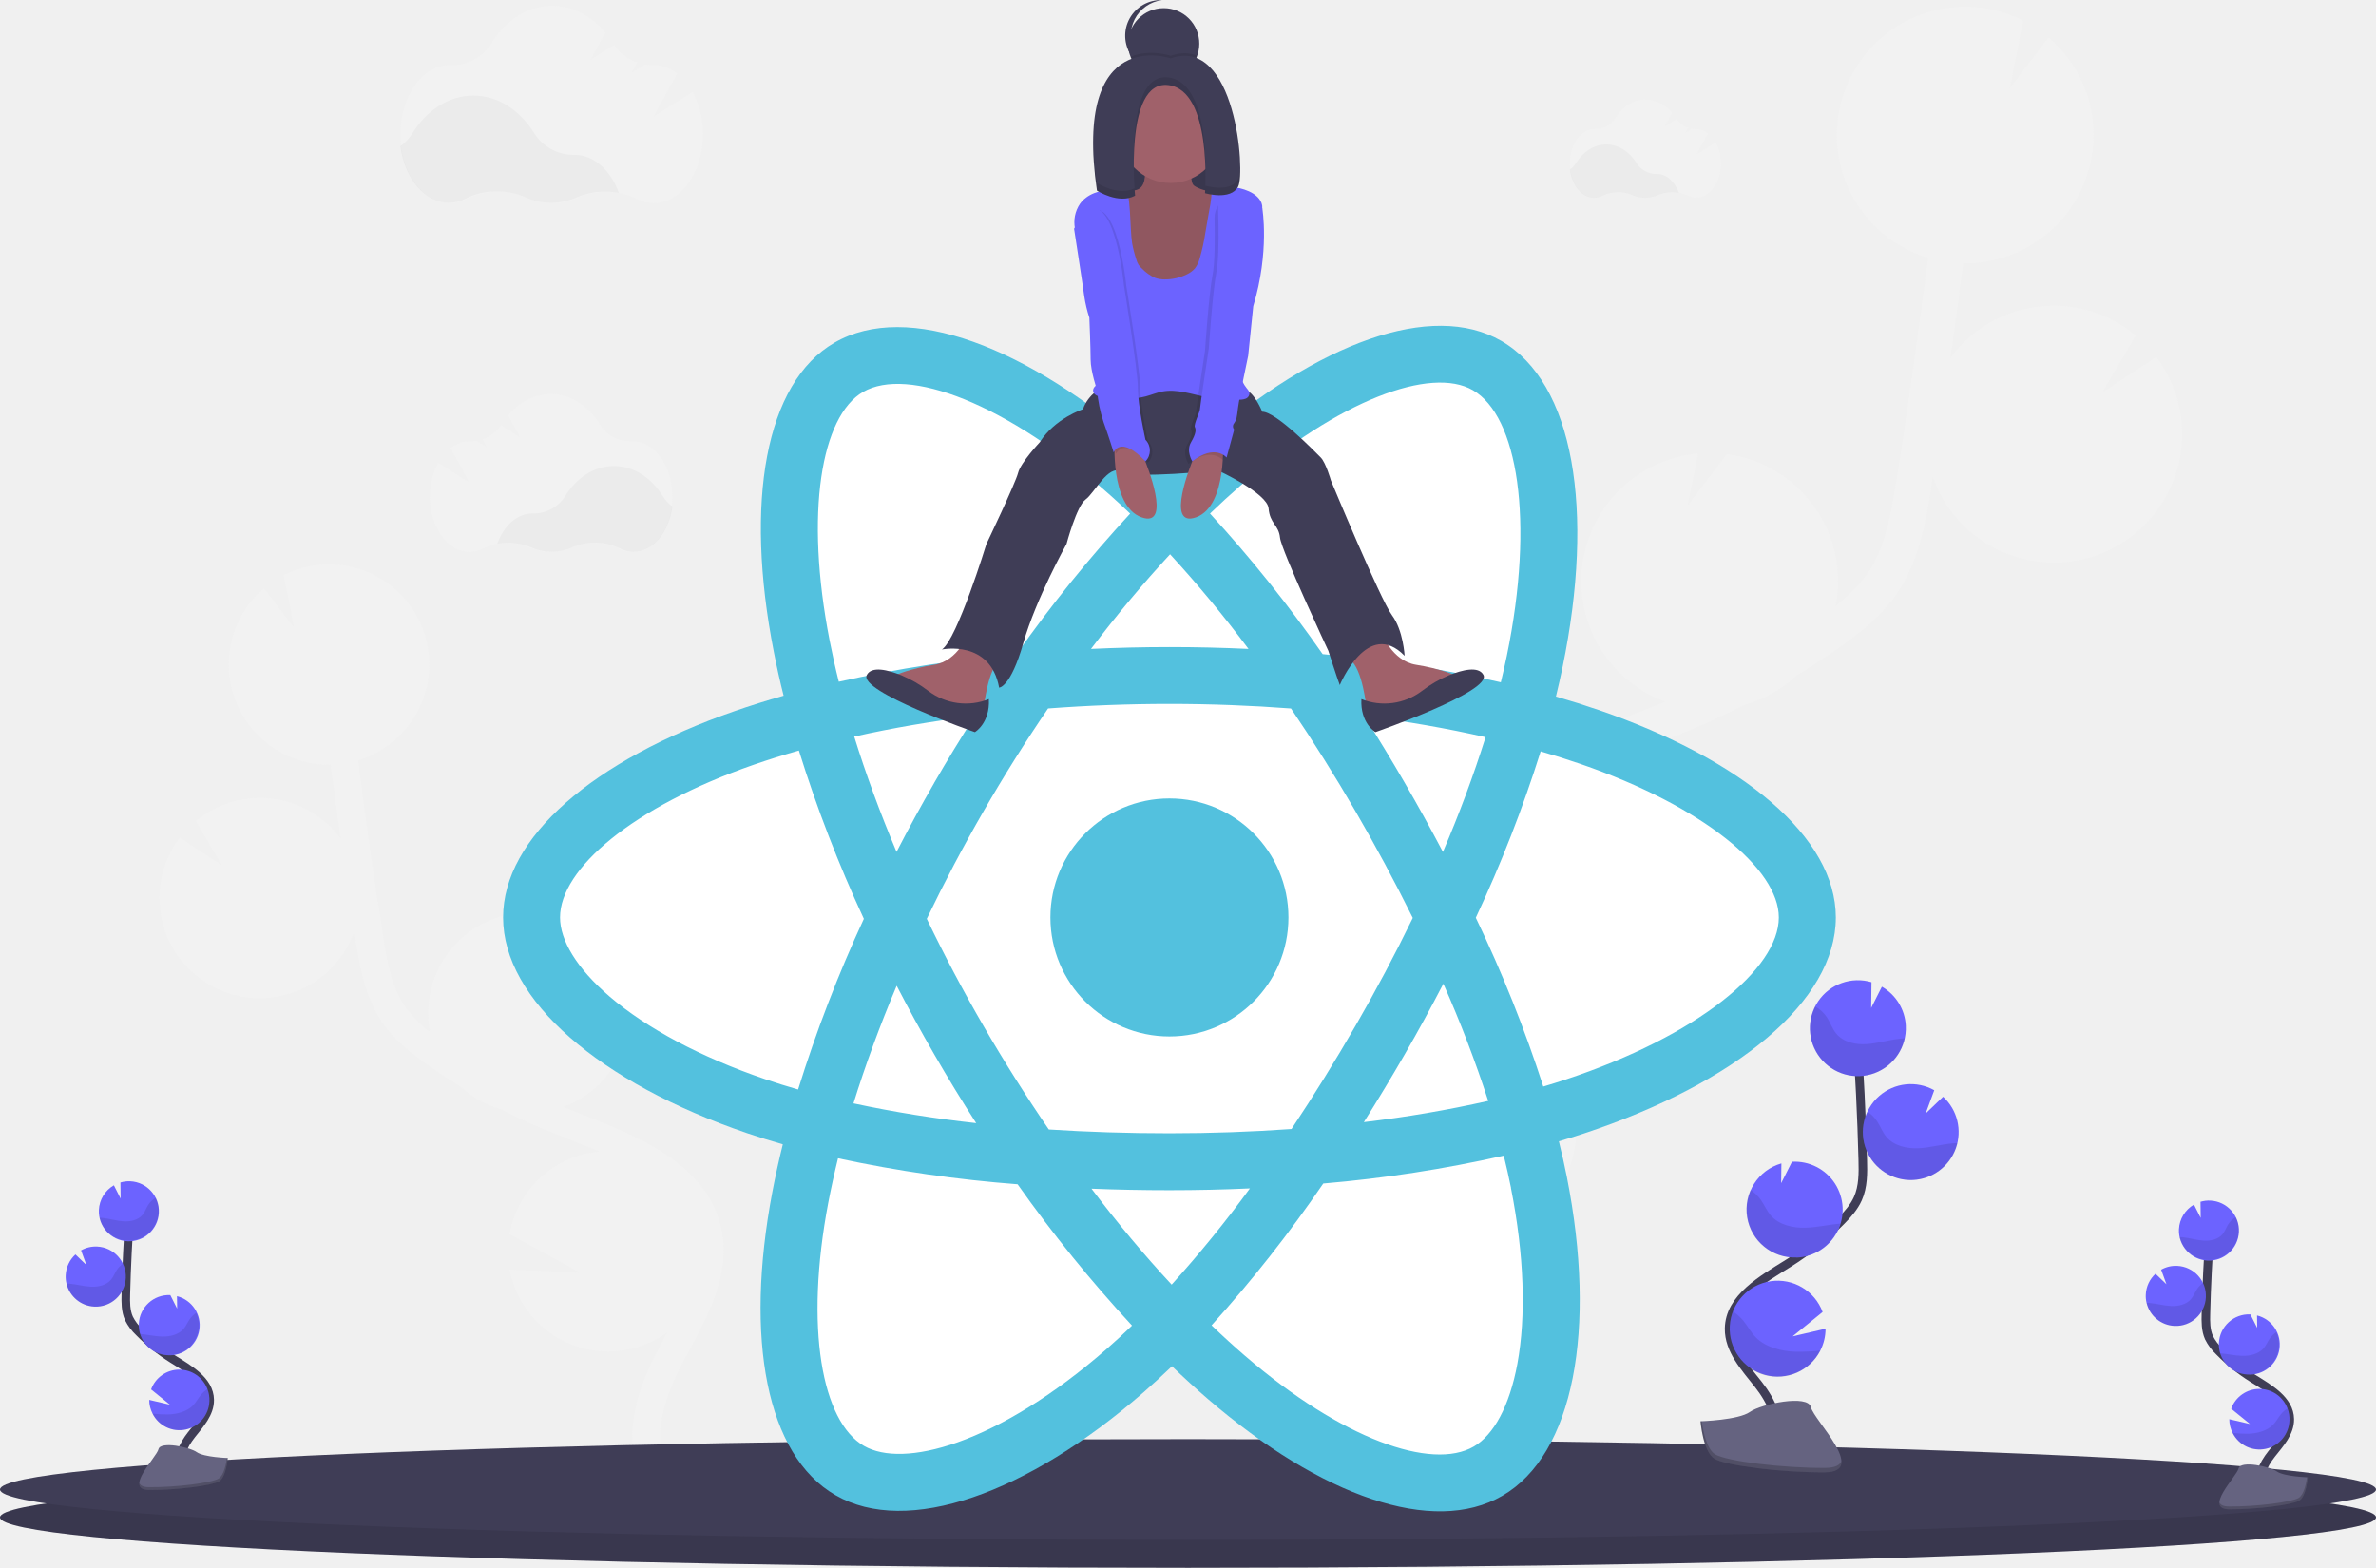
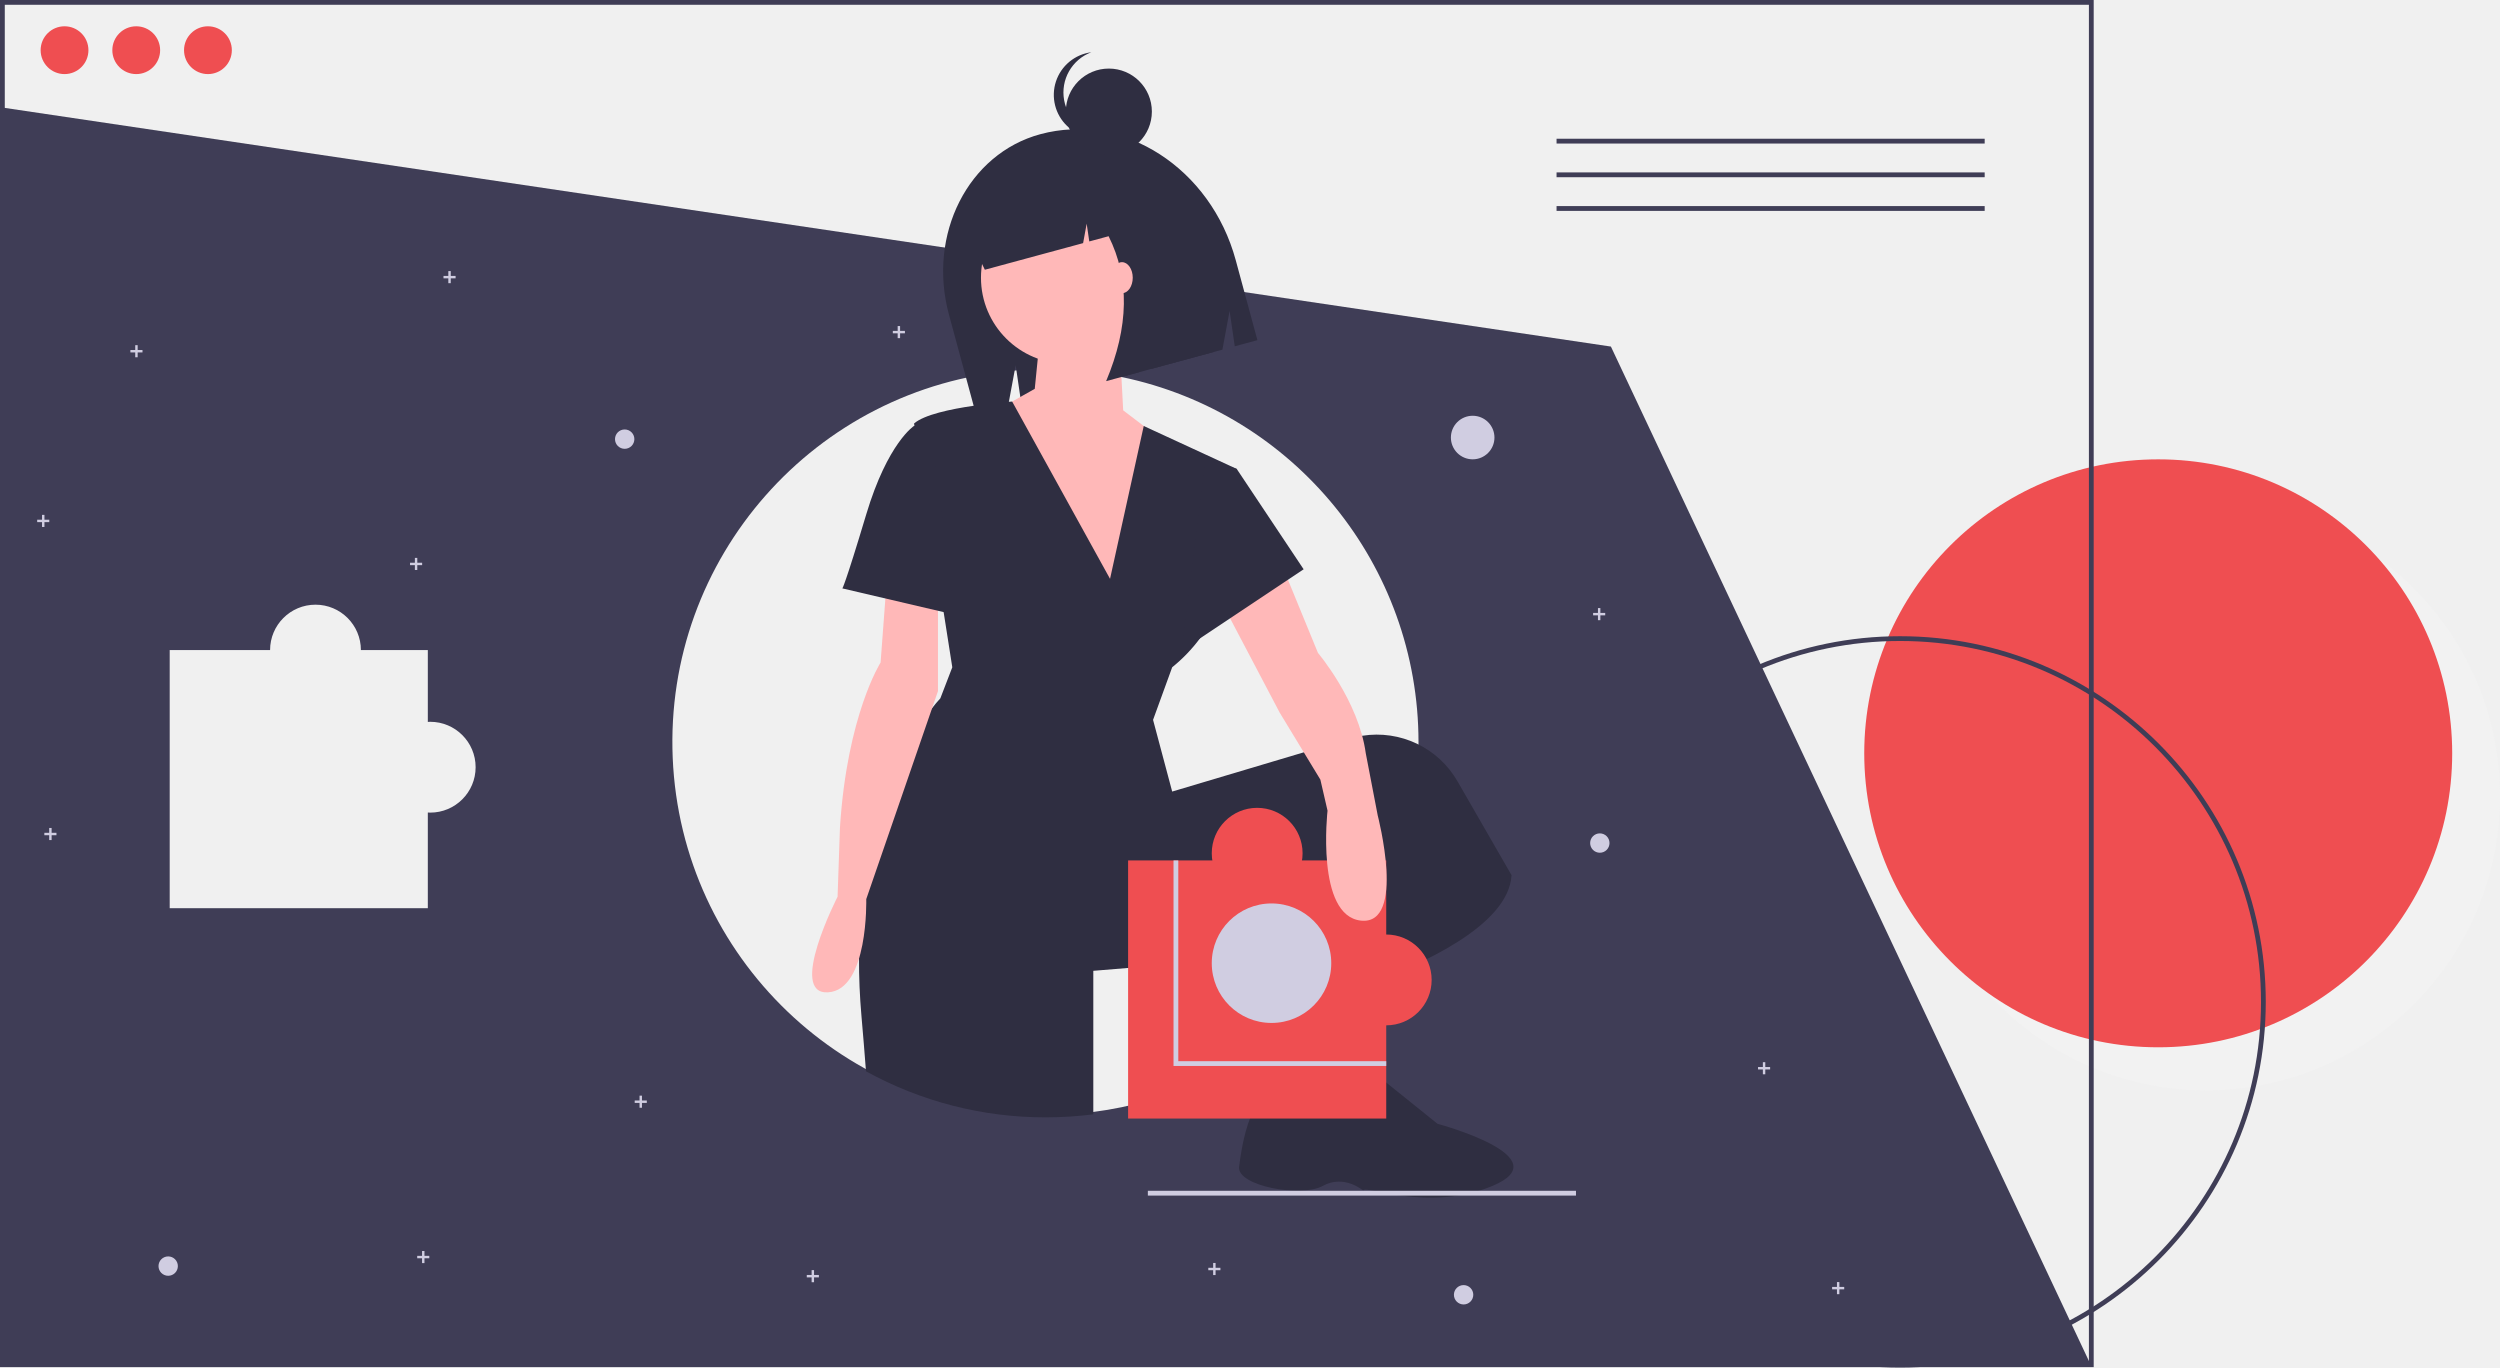
- <svg xmlns="http://www.w3.org/2000/svg" id="a75d69e6-d07c-4db3-9c83-72b2470e5561" data-name="Layer 1" width="1108" height="731.18" viewBox="0 0 1108 731.18">
-   <path d="M813.68,415.2l6.89-2.7c.66-.26,1.31-.54,2-.81a59.85,59.85,0,0,1,15.28-115.77l-4.8,24.2,18.22-23.92.16,0a59.87,59.87,0,0,1,51.16,67.45c-.15,1.13-.39,2.23-.6,3.34,5.61-4.43,10.87-9.32,14.81-15,8-11.54,10.71-25.76,13.47-43.17,5.47-34.48,10.4-69.34,14.84-104.18a59.83,59.83,0,0,1-42-65.36c.25-1.82.6-3.59,1-5.34.1-.44.2-.88.31-1.31.43-1.69.91-3.35,1.47-5,.09-.27.21-.52.3-.78.5-1.37,1-2.72,1.65-4,.22-.5.44-1,.67-1.47.69-1.43,1.42-2.83,2.22-4.19.27-.45.56-.88.83-1.33.62-1,1.27-2,1.94-2.93.36-.5.71-1,1.08-1.49l.27-.39,0,0a59.81,59.81,0,0,1,74.64-17l-6.24,31.49,18-23.64a59.5,59.5,0,0,1,16.32,68.62h.07c-.17.4-.38.78-.55,1.18-.33.74-.67,1.47-1,2.2-.46.93-1,1.84-1.45,2.74-.38.68-.75,1.36-1.16,2-.59,1-1.23,1.9-1.87,2.83-.38.54-.73,1.1-1.12,1.63-1,1.39-2.12,2.72-3.26,4-.4.45-.83.86-1.25,1.3-.81.86-1.62,1.71-2.48,2.52-.53.5-1.09,1-1.64,1.46-.79.7-1.6,1.38-2.43,2-.59.47-1.19.92-1.79,1.36-.87.63-1.75,1.22-2.64,1.81-.6.39-1.2.78-1.81,1.15-1,.61-2.05,1.17-3.1,1.72-.53.27-1,.57-1.59.83-1.58.77-3.2,1.48-4.85,2.11-.31.12-.64.21-.95.32-1.38.5-2.77,1-4.18,1.35-.61.17-1.23.31-1.85.46-1.15.28-2.31.54-3.48.76q-1,.18-2.07.33c-1.15.17-2.31.3-3.48.4-.69.06-1.37.12-2.07.16-1.26.06-2.53.07-3.8.06a2.08,2.08,0,0,0-.25,0q-2.82,22-5.92,44A59.82,59.82,0,0,1,1042,240.88l-15.68,26.58,25.21-16.59a59.68,59.68,0,0,1,11.5,44.16,58.76,58.76,0,0,1-4.5,15.94,59.83,59.83,0,0,1-111.19-4c-.23,1.48-.45,3-.68,4.46-2.44,15.35-5.47,34.46-16.23,50-7.29,10.56-17.33,18.36-27.09,25.22q-9.52,6.7-19.48,12.77a59.85,59.85,0,0,1-24.53,13.74q-16,8.19-32.69,14.81l-6.95,2.72c-6.25,2.44-12.65,4.94-19,7.6,1,.09,2,.17,3,.3a59.9,59.9,0,0,1,50.86,49.05l-42.31,23.11,42.18-1.89A59.16,59.16,0,0,1,843,534.54a59.87,59.87,0,0,1-82.7,11.74l2.1,3.91c1.4,2.58,2.78,5.15,4.12,7.7,18.33,34.74,19.66,64.74,3.75,84.49l-13-10.45c15.49-19.22,3.2-49.77-5.5-66.27-1.32-2.5-2.68-5-4-7.56C736,536.27,722.65,511.53,728,485.2,736,445.5,779.05,428.7,813.68,415.2Z" transform="translate(-46 -84.41)" fill="#f2f2f2" />
-   <path d="M315.6,603.42l-5.38-2.11c-.52-.2-1-.43-1.54-.63a46.75,46.75,0,0,0-11.94-90.42l3.75,18.9-14.22-18.68h-.13a46.76,46.76,0,0,0-40,52.68c.12.89.31,1.74.47,2.61a55.84,55.84,0,0,1-11.56-11.73c-6.23-9-8.37-20.12-10.53-33.71C220.29,493.4,216.45,466.18,213,439a46.72,46.72,0,0,0,32.77-51.05c-.2-1.42-.47-2.8-.79-4.17l-.24-1c-.34-1.32-.71-2.62-1.15-3.88-.07-.21-.16-.41-.24-.61-.39-1.07-.82-2.12-1.28-3.15-.18-.38-.35-.77-.53-1.15-.54-1.11-1.11-2.2-1.73-3.26-.21-.36-.44-.7-.65-1-.49-.78-1-1.55-1.52-2.29-.28-.39-.55-.79-.84-1.17l-.21-.3h0a46.76,46.76,0,0,0-58.29-13.32l4.88,24.6-14.07-18.46a46.48,46.48,0,0,0-12.75,53.59h-.05c.13.31.29.61.43.92.26.58.52,1.15.8,1.72q.54,1.08,1.14,2.13c.29.54.58,1.07.9,1.59.46.75,1,1.48,1.46,2.21.3.42.57.86.88,1.27.8,1.08,1.65,2.12,2.54,3.13.31.35.65.67,1,1,.63.67,1.27,1.33,1.94,2,.41.4.85.77,1.28,1.14q.93.83,1.89,1.59c.46.36.93.71,1.4,1.06.68.49,1.37,1,2.06,1.41.47.31.94.61,1.42.9.79.48,1.6.91,2.42,1.34.42.22.82.45,1.24.66,1.24.6,2.5,1.15,3.79,1.64.24.1.5.16.74.25,1.07.39,2.16.75,3.27,1.06.47.13,1,.24,1.44.35.9.22,1.8.43,2.72.6l1.61.26c.9.13,1.81.23,2.72.31.54.05,1.07.09,1.62.12,1,.05,2,.06,3,.05h.19q2.2,17.22,4.62,34.41a46.71,46.71,0,0,0-67.48-8.14L149.49,488l-19.68-12.95a46.57,46.57,0,0,0-9,34.49A45.8,45.8,0,0,0,124.34,522a46.73,46.73,0,0,0,86.84-3.12c.18,1.15.35,2.32.53,3.48,1.9,12,4.27,26.92,12.67,39.08,5.7,8.24,13.54,14.33,21.16,19.69q7.44,5.24,15.21,10a46.88,46.88,0,0,0,19.16,10.74c8.32,4.26,16.84,8.14,25.54,11.56l5.42,2.13c4.88,1.9,9.88,3.85,14.81,5.93-.78.07-1.57.13-2.36.24A46.77,46.77,0,0,0,283.6,660l33,18-32.94-1.47a46.78,46.78,0,0,0,73.57,29.2c-.55,1-1.09,2-1.64,3.05-1.09,2-2.17,4-3.22,6-14.31,27.13-15.35,50.57-2.92,66l10.13-8.16c-12.1-15-2.5-38.87,4.3-51.76,1-1.95,2.09-3.92,3.16-5.9,9.19-17,19.61-36.37,15.46-56.94C376.29,627.08,342.64,614,315.6,603.42Z" transform="translate(-46 -84.41)" fill="#f2f2f2" />
-   <ellipse cx="554" cy="707.68" rx="554" ry="23.5" fill="#3f3d56" />
-   <ellipse cx="554" cy="707.68" rx="554" ry="23.5" opacity="0.1" />
-   <ellipse cx="554" cy="694.68" rx="554" ry="23.5" fill="#3f3d56" />
-   <path d="M131,770.73c-3-5.51.4-12.26,4.28-17.18s8.61-10,8.51-16.29c-.14-9-9.7-14.31-17.33-19.08a84.78,84.78,0,0,1-15.56-12.51,23,23,0,0,1-4.78-6.4c-1.58-3.52-1.53-7.52-1.43-11.38q.5-19.26,1.9-38.48" transform="translate(-46 -84.41)" fill="none" stroke="#3f3d56" stroke-miterlimit="10" stroke-width="4" />
-   <path d="M92.11,648.7a14,14,0,0,1,7-11.49l3.14,6.21-.09-7.52a13.86,13.86,0,0,1,4.62-.56A14,14,0,1,1,92.11,648.7Z" transform="translate(-46 -84.41)" fill="#6c63ff" />
-   <path d="M117.14,743.7a14,14,0,0,0,26.5-5.76,13.82,13.82,0,0,0-.91-5.69,14,14,0,0,0-26.27.15l8.77,7.13-9.64-2.24A13.89,13.89,0,0,0,117.14,743.7Z" transform="translate(-46 -84.41)" fill="#6c63ff" />
-   <path d="M124.07,716.45a14,14,0,0,0,4.46-27.54l.07,5.79-3.18-6.29h0a14,14,0,0,0-1.31,28.05Z" transform="translate(-46 -84.41)" fill="#6c63ff" />
-   <path d="M90,693.78a14,14,0,0,0,1.32-28,13.88,13.88,0,0,0-7.52,1.78l2.48,6.8-5.11-4.9a14,14,0,0,0-4.53,9.69A13.33,13.33,0,0,0,77,683,14,14,0,0,0,90,693.78Z" transform="translate(-46 -84.41)" fill="#6c63ff" />
-   <path d="M94,652.44c3.24.36,6.39,1.37,9.64,1.57s6.82-.58,8.88-3.1c1.11-1.37,1.66-3.09,2.59-4.57a10.08,10.08,0,0,1,3.54-3.33,14,14,0,1,1-26.24,9.32C92.94,652.35,93.47,652.39,94,652.44Z" transform="translate(-46 -84.41)" opacity="0.1" />
-   <path d="M90,693.78a14,14,0,0,0,13.35-20,10.4,10.4,0,0,0-2.82,2.83c-1,1.51-1.61,3.25-2.78,4.64-2.19,2.57-5.92,3.41-9.31,3.25s-6.66-1.11-10-1.42c-.47,0-.94-.08-1.41-.09A14,14,0,0,0,90,693.78Z" transform="translate(-46 -84.41)" opacity="0.1" />
-   <path d="M124.07,716.45a14,14,0,0,0,13.47-19.76,11.36,11.36,0,0,0-3,2.85c-1.09,1.54-1.77,3.31-3,4.73-2.36,2.64-6.34,3.57-9.93,3.48s-6.82-.93-10.28-1.19A14,14,0,0,0,124.07,716.45Z" transform="translate(-46 -84.41)" opacity="0.1" />
-   <path d="M117.14,743.7a14,14,0,0,0,26.5-5.76,13.82,13.82,0,0,0-.91-5.69,14,14,0,0,0-3.08,2.74c-1.34,1.63-2.21,3.47-3.76,5-2.87,2.82-7.5,4-11.62,4.09A62.35,62.35,0,0,1,117.14,743.7Z" transform="translate(-46 -84.41)" opacity="0.1" />
-   <path d="M152.19,764.39s-11.08-.34-14.41-2.72-17-5.22-17.87-1.4-16.65,19-4.14,19.06,29.06-2,32.39-4S152.19,764.39,152.19,764.39Z" transform="translate(-46 -84.41)" fill="#656380" />
-   <path d="M115.54,778c12.51.1,29.06-2,32.4-4,2.53-1.54,3.54-7.09,3.88-9.65l.37,0s-.7,8.93-4,11-19.89,4.08-32.39,4c-3.61,0-4.86-1.31-4.79-3.22C111.48,777.26,112.86,778,115.54,778Z" transform="translate(-46 -84.41)" opacity="0.2" />
-   <path d="M1101,779.73c-3-5.51.4-12.26,4.28-17.18s8.61-10,8.51-16.29c-.14-9-9.7-14.31-17.33-19.08a84.78,84.78,0,0,1-15.56-12.51,23,23,0,0,1-4.78-6.4c-1.58-3.52-1.53-7.52-1.43-11.38q.49-19.26,1.9-38.48" transform="translate(-46 -84.41)" fill="none" stroke="#3f3d56" stroke-miterlimit="10" stroke-width="4" />
-   <path d="M1062.11,657.7a14,14,0,0,1,7-11.49l3.14,6.21-.09-7.52a13.86,13.86,0,0,1,4.62-.56,14,14,0,1,1-14.68,13.36Z" transform="translate(-46 -84.41)" fill="#6c63ff" />
-   <path d="M1087.14,752.7a14,14,0,0,0,26.5-5.76,13.82,13.82,0,0,0-.91-5.69,14,14,0,0,0-26.27.15l8.77,7.13-9.64-2.24A13.89,13.89,0,0,0,1087.14,752.7Z" transform="translate(-46 -84.41)" fill="#6c63ff" />
-   <path d="M1094.07,725.45a14,14,0,0,0,4.46-27.54l.07,5.79-3.18-6.29h0a14,14,0,0,0-1.31,28.05Z" transform="translate(-46 -84.41)" fill="#6c63ff" />
-   <path d="M1060,702.78a14,14,0,0,0,1.32-28,13.88,13.88,0,0,0-7.52,1.78l2.48,6.8-5.11-4.9a14,14,0,0,0-4.53,9.69A13.33,13.33,0,0,0,1047,692,14,14,0,0,0,1060,702.78Z" transform="translate(-46 -84.41)" fill="#6c63ff" />
-   <path d="M1064,661.44c3.24.36,6.39,1.37,9.64,1.57s6.82-.58,8.88-3.1c1.11-1.37,1.66-3.09,2.59-4.57a10.08,10.08,0,0,1,3.54-3.33,14,14,0,1,1-26.24,9.32C1062.94,661.35,1063.47,661.39,1064,661.44Z" transform="translate(-46 -84.41)" opacity="0.1" />
-   <path d="M1060,702.78a14,14,0,0,0,13.35-20,10.4,10.4,0,0,0-2.82,2.83c-1,1.51-1.61,3.25-2.78,4.64-2.19,2.57-5.92,3.41-9.31,3.25s-6.66-1.11-10-1.42c-.47,0-.94-.08-1.41-.09A14,14,0,0,0,1060,702.78Z" transform="translate(-46 -84.41)" opacity="0.1" />
-   <path d="M1094.07,725.45a14,14,0,0,0,13.47-19.76,11.36,11.36,0,0,0-3,2.85c-1.09,1.54-1.77,3.31-3,4.73-2.36,2.64-6.34,3.57-9.93,3.48s-6.82-.93-10.28-1.19A14,14,0,0,0,1094.07,725.45Z" transform="translate(-46 -84.41)" opacity="0.1" />
-   <path d="M1087.14,752.7a14,14,0,0,0,26.5-5.76,13.82,13.82,0,0,0-.91-5.69,14,14,0,0,0-3.08,2.74c-1.34,1.63-2.21,3.47-3.76,5-2.87,2.82-7.5,4-11.62,4.09A62.35,62.35,0,0,1,1087.14,752.7Z" transform="translate(-46 -84.41)" opacity="0.1" />
-   <path d="M1122.19,773.39s-11.08-.34-14.41-2.72-17-5.22-17.87-1.4-16.65,19-4.14,19.06,29.06-2,32.39-4S1122.19,773.39,1122.19,773.39Z" transform="translate(-46 -84.41)" fill="#656380" />
-   <path d="M1085.54,787c12.51.1,29.06-2,32.4-4,2.53-1.54,3.54-7.09,3.88-9.65l.37,0s-.7,8.93-4,11-19.89,4.08-32.39,4c-3.61,0-4.86-1.31-4.79-3.22C1081.48,786.26,1082.86,787,1085.54,787Z" transform="translate(-46 -84.41)" opacity="0.2" />
-   <path d="M791.57,415.56q-9.92-3.4-20-6.3,1.66-6.79,3.09-13.65c15.14-73.51,5.24-132.73-28.57-152.22-32.42-18.7-85.44.8-139,47.39q-7.92,6.92-15.47,14.2-5.07-4.85-10.3-9.51C525.21,245.64,469,224.65,435.18,244.2c-32.39,18.75-42,74.42-28.35,144.09q2,10.35,4.59,20.58c-7.95,2.26-15.64,4.67-23,7.24C322.63,439,280.61,475,280.61,512.29c0,38.51,45.11,77.14,113.64,100.56q8.34,2.83,16.8,5.26-2.74,11-4.88,22.18c-13,68.46-2.84,122.82,29.46,141.45C469,801,525,781.2,579.52,733.54c4.31-3.77,8.63-7.77,13-11.95q8.18,7.89,16.79,15.32c52.82,45.45,105,63.81,137.26,45.12,33.33-19.29,44.16-77.69,30.1-148.73q-1.6-8.14-3.73-16.61,5.91-1.74,11.56-3.61c71.24-23.6,117.6-61.76,117.6-100.79,0-37.43-43.38-73.62-110.5-96.73Z" transform="translate(-46 -84.41)" fill="#53c1de" />
-   <path d="M776.12,587.88c-3.4,1.13-6.88,2.21-10.44,3.27a621.6,621.6,0,0,0-31.47-78.73,623.06,623.06,0,0,0,30.25-77.58c6.35,1.84,12.53,3.78,18.47,5.83,57.51,19.79,92.59,49.06,92.59,71.62,0,24-37.89,55.21-99.4,75.59ZM750.6,638.46c6.22,31.41,7.1,59.81,3,82-3.7,19.95-11.14,33.25-20.34,38.58-19.59,11.33-61.47-3.4-106.64-42.27q-7.77-6.69-15.63-14.25a624.23,624.23,0,0,0,52.09-66.14,620.2,620.2,0,0,0,84.17-13q1.9,7.68,3.37,15ZM492.48,757.1c-19.14,6.76-34.38,6.95-43.59,1.64-19.6-11.31-27.75-55-16.63-113.5q2-10.37,4.53-20.63a625.79,625.79,0,0,0,83.75,12.13,645.09,645.09,0,0,0,53.35,65.9q-5.79,5.61-11.84,10.91c-24.11,21.08-48.28,36-69.57,43.55ZM402.84,587.73c-30.31-10.36-55.33-23.82-72.49-38.5-15.41-13.2-23.19-26.31-23.19-36.94,0-22.63,33.74-51.5,90-71.11q10.6-3.69,21.39-6.73a637.08,637.08,0,0,0,30.29,78.48,646.29,646.29,0,0,0-30.66,79.6Q410.44,590.32,402.84,587.73Zm30.05-204.54c-11.68-59.69-3.93-104.72,15.59-116,20.79-12,66.76,5.12,115.22,48.15,3.1,2.75,6.21,5.63,9.32,8.6a635.89,635.89,0,0,0-52.93,65.52,648.42,648.42,0,0,0-82.93,12.89q-2.39-9.52-4.27-19.15ZM701,449.38q-9.11-15.74-18.89-31.08c19.83,2.51,38.82,5.83,56.66,9.91a565.54,565.54,0,0,1-19.89,53.51q-8.61-16.35-17.88-32.34ZM591.64,342.91a569.3,569.3,0,0,1,36.57,44.14q-36.71-1.73-73.45,0c12.07-15.92,24.44-30.72,36.88-44.13Zm-110,106.65q-9.15,15.87-17.55,32.14c-7.73-18.33-14.34-36.36-19.74-53.77,17.73-4,36.64-7.21,56.34-9.68Q490.77,433.69,481.62,449.56Zm19.61,158.65A564.64,564.64,0,0,1,444,599c5.49-17.71,12.25-36.13,20.15-54.86q8.43,16.29,17.61,32.16Q491.1,592.49,501.23,608.21Zm91.14,75.33C579.79,670,567.24,655,555,638.79q17.85.71,36.36.71,19,0,37.51-.84A563.94,563.94,0,0,1,592.37,683.54ZM719.08,543.19A562.82,562.82,0,0,1,740,597.85a561.35,561.35,0,0,1-58,9.89q9.85-15.63,19.08-31.63,9.38-16.26,18-32.92Zm-41,19.66q-14.12,24.52-29.81,48.1c-18.44,1.32-37.49,2-56.91,2s-38.15-.6-56.27-1.78Q519,587.67,504.7,563t-26.51-50.08q12.27-25.53,26.43-50.1h0q14.14-24.56,30.13-48c18.49-1.4,37.43-2.13,56.59-2.13s38.22.74,56.69,2.14q15.81,23.37,30,47.81t26.79,49.87q-12.45,25.62-26.71,50.3Zm54.77-296.46c20.81,12,28.9,60.4,15.83,123.87q-1.29,6.19-2.8,12.35a635.74,635.74,0,0,0-83.09-13.13,625.16,625.16,0,0,0-52.53-65.56q7-6.74,14.29-13.11c45.88-39.93,88.76-55.69,108.3-44.42Z" transform="translate(-46 -84.41)" fill="#fff" />
-   <path d="M591.34,456.79a55.5,55.5,0,1,1-55.5,55.5,55.49,55.49,0,0,1,55.5-55.5" transform="translate(-46 -84.41)" fill="#53c1de" />
-   <path d="M605.26,104.81a16.6,16.6,0,1,1-16.6-16.6A16.52,16.52,0,0,1,605.26,104.81Z" transform="translate(-46 -84.41)" fill="#3f3d56" />
-   <path d="M575.4,109a16.62,16.62,0,0,1,12.49-24.54,16.6,16.6,0,1,0,1.41,33.07A16.6,16.6,0,0,1,575.4,109Z" transform="translate(-46 -84.41)" fill="#3f3d56" />
-   <rect x="521.91" y="43.52" width="44.47" height="69.37" fill="#3f3d56" />
-   <rect x="521.91" y="43.52" width="44.47" height="69.37" opacity="0.1" />
-   <path d="M497.66,379.61s-4.75,13.05-16,14.83-17.79,4.74-17.79,4.74l26.68,17.19,14.23-1.78s1.78-18.38,7.71-22.53S497.66,379.61,497.66,379.61Z" transform="translate(-46 -84.41)" fill="#a0616a" />
-   <path d="M690.34,379.61s4.75,13.05,16,14.83,17.79,4.74,17.79,4.74l-26.68,17.19-14.23-1.78s-1.78-18.38-7.71-22.53S690.34,379.61,690.34,379.61Z" transform="translate(-46 -84.41)" fill="#a0616a" />
-   <path d="M560.5,264.59s-7.11,3.56-9.48,10.68c0,0-13,4.15-20.16,15.41,0,0-8.9,9.49-10.08,14.23S506,338.11,506,338.11s-13.64,44.47-20.75,49.21c0,0,22.53-4.74,26.68,17.79,0,0,5.33,0,11.26-20.75s20.16-46.25,20.16-46.25,4.74-17.78,8.89-20.75,10.67-16.6,16.6-13,45.06-.6,45.06-.6S637,314.4,637.58,321.51s4.74,7.71,5.33,13.64,22.53,52.76,22.53,52.76,4.15,13,5.34,16c0,0,13-31.42,30.24-13.63,0,0-.6-11.86-5.93-19s-28.46-62.84-28.46-62.84-2.37-8.3-4.74-10.67-20.76-21.35-27.28-21.35c0,0-3.55-8.89-7.7-10.08Z" transform="translate(-46 -84.41)" fill="#3f3d56" />
-   <path d="M507.14,410.44a28.89,28.89,0,0,1-28.22-3.79,56.37,56.37,0,0,0-12.59-7.3c-6.29-2.54-13.81-4.42-16.1-.17-4.15,7.71,50.39,26.68,50.39,26.68S507.74,421.71,507.14,410.44Z" transform="translate(-46 -84.41)" fill="#3f3d56" />
-   <path d="M680.86,410.44a28.89,28.89,0,0,0,28.22-3.79,56.37,56.37,0,0,1,12.59-7.3c6.29-2.54,13.81-4.42,16.1-.17,4.15,7.71-50.39,26.68-50.39,26.68S680.26,421.71,680.86,410.44Z" transform="translate(-46 -84.41)" fill="#3f3d56" />
-   <path d="M579.88,167.08c-.22,2.06-.9,4.29-2.66,5.38-1.44.9-3.26.83-4.92,1.17a11.46,11.46,0,0,0-7.82,6.77,17.51,17.51,0,0,0-.75,10.55,39.22,39.22,0,0,0,1.52,5.06c1.74,4.92,3.84,9.8,7.09,13.89a59,59,0,0,0,9.3,8.77c2.11,1.72,4.29,3.47,6.89,4.28a21.75,21.75,0,0,0,5.4.72c2.25.1,4.65.17,6.6-.95,3-1.73,3.89-5.55,5.52-8.62,1.38-2.6,3.44-4.81,4.73-7.46a29.49,29.49,0,0,0,2-6.52l2.77-12.3c1-4.47,1.92-9.51-.59-13.34a2.28,2.28,0,0,0-.74-.77,2.79,2.79,0,0,0-1.52-.15,16.44,16.44,0,0,1-9.15-2.09,3.93,3.93,0,0,1-1.15-.9,4.72,4.72,0,0,1-.7-2.12,22.2,22.2,0,0,0-1.28-4.45,3,3,0,0,0-.87-1.34,3.15,3.15,0,0,0-1.41-.47,114.47,114.47,0,0,0-12.93-1.35c-1.42-.07-3.56-.64-4.54.62S580,165.58,579.88,167.08Z" transform="translate(-46 -84.41)" fill="#a0616a" />
-   <path d="M579.88,167.08c-.22,2.06-.9,4.29-2.66,5.38-1.44.9-3.26.83-4.92,1.17a11.46,11.46,0,0,0-7.82,6.77,17.51,17.51,0,0,0-.75,10.55,39.22,39.22,0,0,0,1.52,5.06c1.74,4.92,3.84,9.8,7.09,13.89a59,59,0,0,0,9.3,8.77c2.11,1.72,4.29,3.47,6.89,4.28a21.75,21.75,0,0,0,5.4.72c2.25.1,4.65.17,6.6-.95,3-1.73,3.89-5.55,5.52-8.62,1.38-2.6,3.44-4.81,4.73-7.46a29.49,29.49,0,0,0,2-6.52l2.77-12.3c1-4.47,1.92-9.51-.59-13.34a2.28,2.28,0,0,0-.74-.77,2.79,2.79,0,0,0-1.52-.15,16.44,16.44,0,0,1-9.15-2.09,3.93,3.93,0,0,1-1.15-.9,4.72,4.72,0,0,1-.7-2.12,22.2,22.2,0,0,0-1.28-4.45,3,3,0,0,0-.87-1.34,3.15,3.15,0,0,0-1.41-.47,114.47,114.47,0,0,0-12.93-1.35c-1.42-.07-3.56-.64-4.54.62S580,165.58,579.88,167.08Z" transform="translate(-46 -84.41)" opacity="0.1" />
-   <path d="M571.85,174.15a26.93,26.93,0,0,0-7.13-1.12c-5.72-.14-11.84,1.83-15.14,6.5A15.34,15.34,0,0,0,547.29,191a23.57,23.57,0,0,0,5.2,10.66,32,32,0,0,1,4,5.24c1.58,3,1.63,6.59,2.06,10,1,8.12,4.46,15.75,5.83,23.82s.19,17.42-6.18,22.55c-1.07.86-2.37,1.77-2.46,3.14-.14,2.19,2.71,3.12,4.9,3.33,6.55.62,13.27,1.23,19.63-.46,2.63-.7,5.17-1.79,7.85-2.29,6.8-1.27,13.64,1.34,20.45,2.59a90.61,90.61,0,0,0,14.91,1.21,7.94,7.94,0,0,0,3.43-.45,2.75,2.75,0,0,0,1.74-2.74,4.76,4.76,0,0,0-1.18-2c-3.44-4.25-4.49-9.9-5.43-15.29l-3.15-18.11c-1.69-9.68-3.26-20.2,1.32-28.89,3.29-6.25,9.36-10.65,12.83-16.8a9.84,9.84,0,0,0,1.55-6.28c-.52-3.09-3.31-5.3-6.17-6.59A23.21,23.21,0,0,0,611,173c.1,4.33-1,8.71-1.71,13l-1.21,7a88.83,88.83,0,0,1-2.71,12.2,12.85,12.85,0,0,1-2.17,4.42,11.43,11.43,0,0,1-3.83,2.79,22.83,22.83,0,0,1-10.14,2.32,13.54,13.54,0,0,1-4.48-.69,19,19,0,0,1-6.17-4.34,10.11,10.11,0,0,1-1.63-1.77,9.93,9.93,0,0,1-1.11-2.67,55.42,55.42,0,0,1-1.91-7.48c-.3-1.94-.4-3.91-.54-5.87C573,186.12,573,179.72,571.85,174.15Z" transform="translate(-46 -84.41)" fill="#6c63ff" />
-   <path d="M565.84,288.9s-2.37,31.43,12.45,36.76,1.78-26.09,1.78-26.09l-4.75-9.48Z" transform="translate(-46 -84.41)" fill="#a0616a" />
-   <path d="M616.23,288.9s2.37,31.43-12.45,36.76S602,299.57,602,299.57l4.75-9.48Z" transform="translate(-46 -84.41)" fill="#a0616a" />
-   <path d="M552.79,184l-4.74,7.71s4.15,26.68,4.74,31.42a62.2,62.2,0,0,0,2.38,10.08s.59,14.23.59,19.57,3,14.23,3,14.23a64.82,64.82,0,0,0,3,14.82c2.37,6.52,4.74,14.23,4.74,14.23s3-8.3,14.82,4.15a7.18,7.18,0,0,0,0-10.08s-3.55-16-3.55-24.31-6.53-48-6.53-48S567,172.7,552.79,184Z" transform="translate(-46 -84.41)" opacity="0.1" />
-   <path d="M551.61,183.37l-4.74,7.71s4.15,26.68,4.74,31.42A61.84,61.84,0,0,0,554,232.58s.59,14.23.59,19.56,3,14.23,3,14.23a64.53,64.53,0,0,0,3,14.82c2.37,6.53,4.75,14.23,4.75,14.23s3-8.3,14.82,4.15a7.18,7.18,0,0,0,0-10.07s-3.56-16-3.56-24.31-6.52-48-6.52-48S565.84,172.1,551.61,183.37Z" transform="translate(-46 -84.41)" fill="#6c63ff" />
-   <path d="M629.87,179.22l3,3.53s3.49,20.18-4.22,45.68l-2.37,23.12s-4.15,19.57-4.74,24.31-.59,5.33-1.78,7.11a2.29,2.29,0,0,0,0,3l-3.56,13s-5.33-6.52-16,1.78c0,0-3-4.74-.6-8.89s2.37-5.93,1.78-7.12,2.37-7.11,2.37-8.3S607.93,248,607.93,248s1.78-26.68,3.56-35.57c1.09-5.47,1.07-17.66.88-26.24-.19-8.94,10.63-13.78,17-7.5C629.52,178.85,629.7,179,629.87,179.22Z" transform="translate(-46 -84.41)" opacity="0.1" />
-   <path d="M631.65,178l3,3.53s3.49,20.19-4.22,45.68l-2.37,23.12s-4.15,19.57-4.74,24.31-.6,5.34-1.78,7.12a2.28,2.28,0,0,0,0,3L618,297.8s-5.33-6.53-16,1.77c0,0-3-4.74-.59-8.89s2.37-5.93,1.78-7.11,2.37-7.12,2.37-8.3,4.15-28.46,4.15-28.46,1.78-26.68,3.56-35.58.59-35.57.59-35.57S623.35,169.14,631.65,178Z" transform="translate(-46 -84.41)" fill="#6c63ff" />
-   <circle cx="545.92" cy="61.61" r="23.72" fill="#a0616a" />
-   <path d="M604.29,110.41a16.6,16.6,0,0,1-31.09.44c9.26-3.73,18.72-.41,18.72-.41C596.65,108.78,600.75,108.93,604.29,110.41Z" transform="translate(-46 -84.41)" opacity="0.1" />
-   <path d="M591.92,111.63s-45.65-16-34.38,61.66c0,0,10.08,6.52,17.78,2.37,0,0-5.33-53.95,15.42-51.58s17.19,50.4,17.19,50.4,11.86,3.55,15.42-3S622.16,101,591.92,111.63Z" transform="translate(-46 -84.41)" fill="#3f3d56" />
-   <path d="M590.74,120.52c-14.24-1.62-16.2,23.27-16,39.05.17-15.69,2.81-37,16-35.49,14.81,1.69,17.24,26.66,17.41,40.8C608.32,151.9,606.9,122.37,590.74,120.52Z" transform="translate(-46 -84.41)" opacity="0.1" />
-   <path d="M557.54,169.73a159.38,159.38,0,0,1-1.77-20.53,152.12,152.12,0,0,0,1.77,24.09s10.08,6.52,17.78,2.37c0,0-.12-1.28-.26-3.43C567.39,176.1,557.54,169.73,557.54,169.73Z" transform="translate(-46 -84.41)" opacity="0.1" />
-   <path d="M623.35,168c-3.32,6.08-13.83,3.41-15.25,3-.07,2.2-.17,3.52-.17,3.52s11.86,3.55,15.42-3c.73-1.34,1.11-5.13,1-10.2C624.25,164.57,623.9,167,623.35,168Z" transform="translate(-46 -84.41)" opacity="0.1" />
-   <path d="M872.73,757.37c4.74-8.78-.64-19.54-6.82-27.37s-13.73-16-13.57-26c.23-14.35,15.45-22.81,27.62-30.42a134.77,134.77,0,0,0,24.79-19.93c3-3.05,5.87-6.31,7.62-10.21,2.52-5.6,2.45-12,2.29-18.12q-.79-30.71-3-61.34" transform="translate(-46 -84.41)" fill="none" stroke="#3f3d56" stroke-miterlimit="10" stroke-width="4" />
-   <path d="M934.74,562.9a22.31,22.31,0,0,0-11.16-18.32l-5,9.9.15-12a22.37,22.37,0,1,0,16,20.41Z" transform="translate(-46 -84.41)" fill="#6c63ff" />
-   <path d="M894.86,714.29a22.36,22.36,0,1,1,1.08-18l-14,11.37,15.37-3.57A22.25,22.25,0,0,1,894.86,714.29Z" transform="translate(-46 -84.41)" fill="#6c63ff" />
-   <path d="M883.81,670.86A22.37,22.37,0,0,1,876.72,627l-.12,9.22,5.06-10h.06a22.37,22.37,0,1,1,2.09,44.69Z" transform="translate(-46 -84.41)" fill="#6c63ff" />
-   <path d="M938.11,634.73A22.37,22.37,0,1,1,948,592.87l-4,10.83,8.13-7.8a22.37,22.37,0,0,1-14.07,38.83Z" transform="translate(-46 -84.41)" fill="#6c63ff" />
-   <path d="M931.74,568.86c-5.17.57-10.19,2.18-15.37,2.5s-10.87-.92-14.14-5c-1.77-2.17-2.65-4.91-4.14-7.28a16,16,0,0,0-5.63-5.3,22.37,22.37,0,1,0,41.81,14.84C933.42,568.71,932.58,568.77,931.74,568.86Z" transform="translate(-46 -84.41)" opacity="0.1" />
-   <path d="M938.11,634.73a22.39,22.39,0,0,1-21.28-31.91,16.37,16.37,0,0,1,4.5,4.51c1.59,2.4,2.56,5.18,4.43,7.39,3.48,4.09,9.44,5.43,14.84,5.19s10.6-1.78,16-2.28c.75-.06,1.5-.11,2.26-.13A22.37,22.37,0,0,1,938.11,634.73Z" transform="translate(-46 -84.41)" opacity="0.1" />
-   <path d="M883.81,670.86a22.37,22.37,0,0,1-21.46-31.49,17.83,17.83,0,0,1,4.73,4.55c1.74,2.45,2.82,5.27,4.86,7.54,3.77,4.2,10.11,5.68,15.83,5.54,5.54-.12,10.87-1.48,16.38-1.9A22.36,22.36,0,0,1,883.81,670.86Z" transform="translate(-46 -84.41)" opacity="0.1" />
-   <path d="M894.86,714.29A22.37,22.37,0,0,1,854.08,696a22.27,22.27,0,0,1,4.91,4.38c2.13,2.59,3.53,5.53,6,7.94,4.57,4.49,11.95,6.34,18.52,6.51A97.1,97.1,0,0,0,894.86,714.29Z" transform="translate(-46 -84.41)" opacity="0.1" />
-   <path d="M839,747.26s17.65-.54,23-4.33,27.16-8.31,28.48-2.24,26.53,30.22,6.6,30.38-46.31-3.1-51.62-6.34S839,747.26,839,747.26Z" transform="translate(-46 -84.41)" fill="#656380" />
-   <path d="M897.4,769c-19.93.16-46.31-3.11-51.62-6.34-4-2.47-5.65-11.3-6.19-15.38l-.59,0s1.12,14.24,6.43,17.47,31.69,6.5,51.62,6.34c5.75,0,7.74-2.09,7.63-5.12C903.88,767.78,901.69,768.92,897.4,769Z" transform="translate(-46 -84.41)" opacity="0.2" />
-   <path d="M369,127.27l-18.25,11.57,11.08-20.15a18,18,0,0,0-11-3.94h-.3a21.58,21.58,0,0,1-3.78-.28l-6.19,3.92,2.65-4.82a22.06,22.06,0,0,1-10.82-8.21l-11.07,7,7-12.72c-6.48-7.77-15.2-12.54-24.81-12.54-11.51,0-21.76,6.85-28.38,17.52a21.24,21.24,0,0,1-18.76,10.12l-.62,0c-12.71,0-23,14.41-23,32.19s10.3,32.18,23,32.18a17.2,17.2,0,0,0,8-2c8.29-4.31,19.17-4.39,27.85-.54a29,29,0,0,0,23.68.05c8.62-3.77,19.37-3.69,27.61.54a17.23,17.23,0,0,0,7.93,2c12.71,0,23-14.41,23-32.18A40.86,40.86,0,0,0,369,127.27Z" transform="translate(-46 -84.41)" fill="#f2f2f2" />
-   <path d="M334.59,174.36a34,34,0,0,0-19.72,2.14,29,29,0,0,1-23.67-.05c-8.69-3.85-19.57-3.77-27.86.54a17.2,17.2,0,0,1-8,2c-11.29,0-20.68-11.38-22.64-26.38a21.58,21.58,0,0,0,5.64-6.08C245,135.87,255.21,129,266.72,129s21.64,6.77,28.26,17.32a21.79,21.79,0,0,0,18.76,10.31H314C323,156.64,330.8,163.85,334.59,174.36Z" transform="translate(-46 -84.41)" opacity="0.03" />
-   <path d="M846.07,150.83,837,156.6l5.53-10a9,9,0,0,0-5.51-2h-.14a10.79,10.79,0,0,1-1.89-.14l-3.09,2L833.2,144a11,11,0,0,1-5.4-4.09l-5.52,3.5,3.49-6.34a16.17,16.17,0,0,0-12.37-6.26c-5.75,0-10.86,3.42-14.16,8.74a10.57,10.57,0,0,1-9.36,5h-.31c-6.34,0-11.48,7.19-11.48,16s5.14,16.05,11.48,16.05a8.62,8.62,0,0,0,4-1,16.56,16.56,0,0,1,13.89-.27,14.52,14.52,0,0,0,11.81,0,16.58,16.58,0,0,1,13.77.27,8.61,8.61,0,0,0,4,1c6.34,0,11.48-7.18,11.48-16.05A20.28,20.28,0,0,0,846.07,150.83Z" transform="translate(-46 -84.41)" fill="#f2f2f2" />
-   <path d="M828.92,174.32a17,17,0,0,0-9.83,1.07,14.52,14.52,0,0,1-11.81,0,16.58,16.58,0,0,0-13.9.27,8.55,8.55,0,0,1-4,1c-5.64,0-10.32-5.67-11.3-13.15a10.93,10.93,0,0,0,2.82-3c3.3-5.32,8.42-8.73,14.16-8.73s10.79,3.37,14.09,8.63a10.85,10.85,0,0,0,9.36,5.14h.15C823.15,165.48,827,169.08,828.92,174.32Z" transform="translate(-46 -84.41)" opacity="0.03" />
-   <path d="M250.34,300.27,265,309.55l-8.88-16.15a14.48,14.48,0,0,1,8.85-3.15h.23a17.08,17.08,0,0,0,3-.22l4.95,3.14L271,289.31a17.78,17.78,0,0,0,8.67-6.58l8.87,5.62L283,278.16c5.19-6.22,12.18-10,19.87-10,9.23,0,17.44,5.48,22.75,14a17,17,0,0,0,15,8.11h.5c10.18,0,18.43,11.54,18.43,25.78s-8.25,25.79-18.43,25.79a13.86,13.86,0,0,1-6.43-1.61,26.59,26.59,0,0,0-22.31-.43,23.28,23.28,0,0,1-19,0,26.64,26.64,0,0,0-22.12.43,13.9,13.9,0,0,1-6.35,1.57c-10.19,0-18.44-11.54-18.44-25.79A32.78,32.78,0,0,1,250.34,300.27Z" transform="translate(-46 -84.41)" fill="#f2f2f2" />
-   <path d="M277.89,338a27.36,27.36,0,0,1,15.8,1.72,23.28,23.28,0,0,0,19,0,26.61,26.61,0,0,1,22.32.43,13.82,13.82,0,0,0,6.42,1.61c9.05,0,16.57-9.11,18.14-21.13a17.44,17.44,0,0,1-4.52-4.88c-5.31-8.54-13.52-14-22.75-14s-17.33,5.42-22.64,13.88a17.44,17.44,0,0,1-15,8.25h-.23C287.17,323.81,280.93,329.59,277.89,338Z" transform="translate(-46 -84.41)" opacity="0.03" />
+ <svg xmlns="http://www.w3.org/2000/svg" id="ac06be7c-8b53-49c8-a8f9-095f247acb25" data-name="Layer 1" width="1046" height="572.19" viewBox="0 0 1046 572.19">
+   <circle cx="923" cy="333.19" r="123" fill="#f2f2f2" />
+   <circle cx="903" cy="315.19" r="123" fill="#ef4e51" />
+   <rect x="715.73" y="569.865" width="158.412" height="1.875" fill="#3f3d56" />
+   <path d="M719,583.095c0-84.364,68.636-153,153-153s153,68.636,153,153-68.636,153-153,153S719,667.459,719,583.095Zm2,0c0,83.262,67.738,151,151,151s151-67.738,151-151-67.738-151-151-151S721,499.833,721,583.095Z" transform="translate(-77 -163.9051)" fill="#3f3d56" />
+   <path d="M751,308.905l-673-100-.5,525.5h874Zm-494,195c-.338,0-.667-.033-1-.05v40.05H148v-108h42a19,19,0,0,1,38,0h28v30.05c.333-.017.662-.05,1-.05a19,19,0,0,1,0,38Zm413.5-29.5a155.365,155.365,0,0,1-14.16,65.02q-1.515,3.315-3.19,6.54a155.101,155.101,0,0,1-15.77,24.56q-4.62,5.895-9.77,11.31-3.78,3.99-7.84,7.7a155.408,155.408,0,0,1-85.33,39.61,158.021,158.021,0,0,1-19.94,1.26,155.995,155.995,0,0,1-13.15-311.45c.35-.03.71-.06,1.07-.09,2.72-.21,5.47-.35,8.23-.41,1.28-.03,2.56-.05,3.85-.05a156.335,156.335,0,0,1,26.04,2.17c1.19.19,2.37.41,3.55.63.73.14,1.45.29,2.17.44a156.03,156.03,0,0,1,124.24,152.75Z" transform="translate(-77 -163.9051)" fill="#3f3d56" />
+   <rect x="651.261" y="58.046" width="179.127" height="2.013" fill="#3f3d56" />
+   <rect x="651.261" y="72.135" width="179.127" height="2.013" fill="#3f3d56" />
+   <rect x="651.261" y="86.224" width="179.127" height="2.013" fill="#3f3d56" />
+   <path d="M953,735.905H77v-572H953Zm-874-2H951v-568H79Z" transform="translate(-77 -163.9051)" fill="#3f3d56" />
+   <path d="M512.254,220.058l-0,0c-30.181,8.176-47.293,41.957-38.219,75.451l11.528,42.555,13.088-3.545,3.306-17.82,2.377,16.28,84.125-22.789,3.005-16.2,2.161,14.8,9.472-2.566-9.052-33.413C583.604,234.268,546.985,210.649,512.254,220.058Z" transform="translate(-77 -163.9051)" fill="#2f2e41" />
+   <polygon points="545.441 412.19 535.441 466.19 568.441 461.19 569.941 404.69 545.441 412.19" fill="#ffb8b8" />
+   <circle cx="446.441" cy="116.19" r="36" fill="#ffb8b8" />
+   <polygon points="434.941 142.69 432.941 162.69 416.941 171.69 458.941 264.69 490.941 187.69 469.941 171.69 467.941 133.69 434.941 142.69" fill="#ffb8b8" />
+   <path d="M709.44,530.095c-1.26,20.8-36.69,37.23-62.71,46.53-7.5,2.69-14.22,4.78-19.12,6.21-3.05.89-5.39,1.53-6.77,1.9-.91.24-1.4.36-1.4.36v-22l-85,7v60.05a158.021,158.021,0,0,1-19.94,1.26,155.302,155.302,0,0,1-75.17-19.27q-.855-11.265-1.89-23.04c-.74-8.46-1.06-16.5-1.03-24.12.24-59.59,21.97-93.62,30.58-104.76a50.248,50.248,0,0,1,3.45-4.12l5-13-3.62-23.08-12.22-77.92-.16-1c4.2-3.68,15.33-6.03,24.93-7.42,6.44-.94,12.2-1.45,14.74-1.66.8-.06,1.28-.09,1.37-.1h.01l40.95,74.18,14.1-63.95,38.9,17.95s-6,25-6,46a33.056,33.056,0,0,1-1.08,8.32,48.102,48.102,0,0,1-8.31,16.61,66.798,66.798,0,0,1-11.61,12.07l-8,22,8,30,55.07-16.42,19.43-5.79a38.194,38.194,0,0,1,4.99-1.13,38.938,38.938,0,0,1,39.87,19.02Z" transform="translate(-77 -163.9051)" fill="#2f2e41" />
+   <path d="M615.441,621.095s28.615,2.807,34.307-10.097l28.693,23.097s51.965,13.917,23,26c-27,11.263-54-.762-54,2,0,0-8-7-17-2s-36,0-35-8S600.441,615.095,615.441,621.095Z" transform="translate(-77 -163.9051)" fill="#2f2e41" />
+   <path d="M532.315,232.556c-7.401-5.579-16.706-7.861-25.74-5.414l-1.073.291c-20.686,5.604-32.385,28.865-26.13,51.956l0,0,6.931-1.878-1.189-8.824,3.949,8.076,41.11-11.136,1.491-8.142,1.092,7.442,8.088-2.191q13.277,26.58-1.036,60.633l13.777-3.732,2.983-16.283,2.183,14.884,26.262-7.114-3.816-34.559C574.471,251.731,554.338,234.582,532.315,232.556Z" transform="translate(-77 -163.9051)" fill="#2f2e41" />
+   <circle cx="463.941" cy="46.69" r="18" fill="#2f2e41" />
+   <path d="M539.941,220.595a17.99,17.99,0,0,1-6.333-34.832,17.989,17.989,0,1,0,8.667,34.664A18.071,18.071,0,0,1,539.941,220.595Z" transform="translate(-77 -163.9051)" fill="#2f2e41" />
+   <ellipse cx="469.441" cy="116.19" rx="4.5" ry="6.5" fill="#ffb8b8" />
+   <path d="M448.441,401.095l-3,40s-14,22-17,69l-1,29s-21,41-4,40,16-39,16-39l30-87v-42Z" transform="translate(-77 -163.9051)" fill="#ffb8b8" />
+   <path d="M466.441,342.095h-7s-11,7-20,37-10,31-10,31l47,11Z" transform="translate(-77 -163.9051)" fill="#2f2e41" />
+   <circle cx="616.166" cy="183.067" r="9.114" fill="#d0cde1" />
+   <circle cx="669.369" cy="352.735" r="4.051" fill="#d0cde1" />
+   <circle cx="612.369" cy="541.735" r="4.051" fill="#d0cde1" />
+   <circle cx="70.369" cy="529.735" r="4.051" fill="#d0cde1" />
+   <circle cx="261.369" cy="183.735" r="4.051" fill="#d0cde1" />
+   <polygon points="671.621 256.446 669.596 256.446 669.596 254.421 668.583 254.421 668.583 256.446 666.558 256.446 666.558 257.459 668.583 257.459 668.583 259.484 669.596 259.484 669.596 257.459 671.621 257.459 671.621 256.446" fill="#d0cde1" />
+   <polygon points="740.621 446.446 738.596 446.446 738.596 444.421 737.583 444.421 737.583 446.446 735.558 446.446 735.558 447.459 737.583 447.459 737.583 449.484 738.596 449.484 738.596 447.459 740.621 447.459 740.621 446.446" fill="#d0cde1" />
+   <polygon points="510.621 530.446 508.596 530.446 508.596 528.421 507.583 528.421 507.583 530.446 505.558 530.446 505.558 531.459 507.583 531.459 507.583 533.484 508.596 533.484 508.596 531.459 510.621 531.459 510.621 530.446" fill="#d0cde1" />
+   <polygon points="378.621 138.446 376.596 138.446 376.596 136.421 375.583 136.421 375.583 138.446 373.558 138.446 373.558 139.459 375.583 139.459 375.583 141.484 376.596 141.484 376.596 139.459 378.621 139.459 378.621 138.446" fill="#d0cde1" />
+   <polygon points="20.621 217.446 18.596 217.446 18.596 215.421 17.583 215.421 17.583 217.446 15.558 217.446 15.558 218.459 17.583 218.459 17.583 220.484 18.596 220.484 18.596 218.459 20.621 218.459 20.621 217.446" fill="#d0cde1" />
+   <polygon points="59.621 146.446 57.596 146.446 57.596 144.421 56.583 144.421 56.583 146.446 54.558 146.446 54.558 147.459 56.583 147.459 56.583 149.484 57.596 149.484 57.596 147.459 59.621 147.459 59.621 146.446" fill="#d0cde1" />
+   <polygon points="342.621 533.446 340.596 533.446 340.596 531.421 339.583 531.421 339.583 533.446 337.558 533.446 337.558 534.459 339.583 534.459 339.583 536.484 340.596 536.484 340.596 534.459 342.621 534.459 342.621 533.446" fill="#d0cde1" />
+   <polygon points="190.621 115.446 188.596 115.446 188.596 113.421 187.583 113.421 187.583 115.446 185.558 115.446 185.558 116.459 187.583 116.459 187.583 118.484 188.596 118.484 188.596 116.459 190.621 116.459 190.621 115.446" fill="#d0cde1" />
+   <polygon points="23.621 348.446 21.596 348.446 21.596 346.421 20.583 346.421 20.583 348.446 18.558 348.446 18.558 349.459 20.583 349.459 20.583 351.484 21.596 351.484 21.596 349.459 23.621 349.459 23.621 348.446" fill="#d0cde1" />
+   <polygon points="176.621 235.446 174.596 235.446 174.596 233.421 173.583 233.421 173.583 235.446 171.558 235.446 171.558 236.459 173.583 236.459 173.583 238.484 174.596 238.484 174.596 236.459 176.621 236.459 176.621 235.446" fill="#d0cde1" />
+   <polygon points="179.621 525.446 177.596 525.446 177.596 523.421 176.583 523.421 176.583 525.446 174.558 525.446 174.558 526.459 176.583 526.459 176.583 528.484 177.596 528.484 177.596 526.459 179.621 526.459 179.621 525.446" fill="#d0cde1" />
+   <polygon points="270.621 460.446 268.596 460.446 268.596 458.421 267.583 458.421 267.583 460.446 265.558 460.446 265.558 461.459 267.583 461.459 267.583 463.484 268.596 463.484 268.596 461.459 270.621 461.459 270.621 460.446" fill="#d0cde1" />
+   <polygon points="771.621 538.446 769.596 538.446 769.596 536.421 768.583 536.421 768.583 538.446 766.558 538.446 766.558 539.459 768.583 539.459 768.583 541.484 769.596 541.484 769.596 539.459 771.621 539.459 771.621 538.446" fill="#d0cde1" />
+   <circle cx="27" cy="21" r="10" fill="#ef4e51" />
+   <circle cx="57" cy="21" r="10" fill="#ef4e51" />
+   <circle cx="87" cy="21" r="10" fill="#ef4e51" />
+   <rect x="480.261" y="498.224" width="179.127" height="2.013" fill="#d0cde1" />
+   <rect x="472" y="360" width="108" height="108" fill="#ef4e51" />
+   <path d="M570,607.905v-84h-2v86h89v-2Z" transform="translate(-77 -163.9051)" fill="#d0cde1" />
+   <path d="M612.441,398.095l16,39s17,20,20,42l5,26s12,46-7,44-14-46-14-46l-3-13-17-28L587.356,414.415Z" transform="translate(-77 -163.9051)" fill="#ffb8b8" />
+   <polygon points="504.441 192.19 517.441 196.19 545.441 238.19 494.441 272.19 504.441 192.19" fill="#2f2e41" />
+   <circle cx="532" cy="403" r="25" fill="#d0cde1" />
+   <circle cx="526" cy="357" r="19" fill="#ef4e51" />
+   <circle cx="580" cy="410" r="19" fill="#ef4e51" />
</svg>
